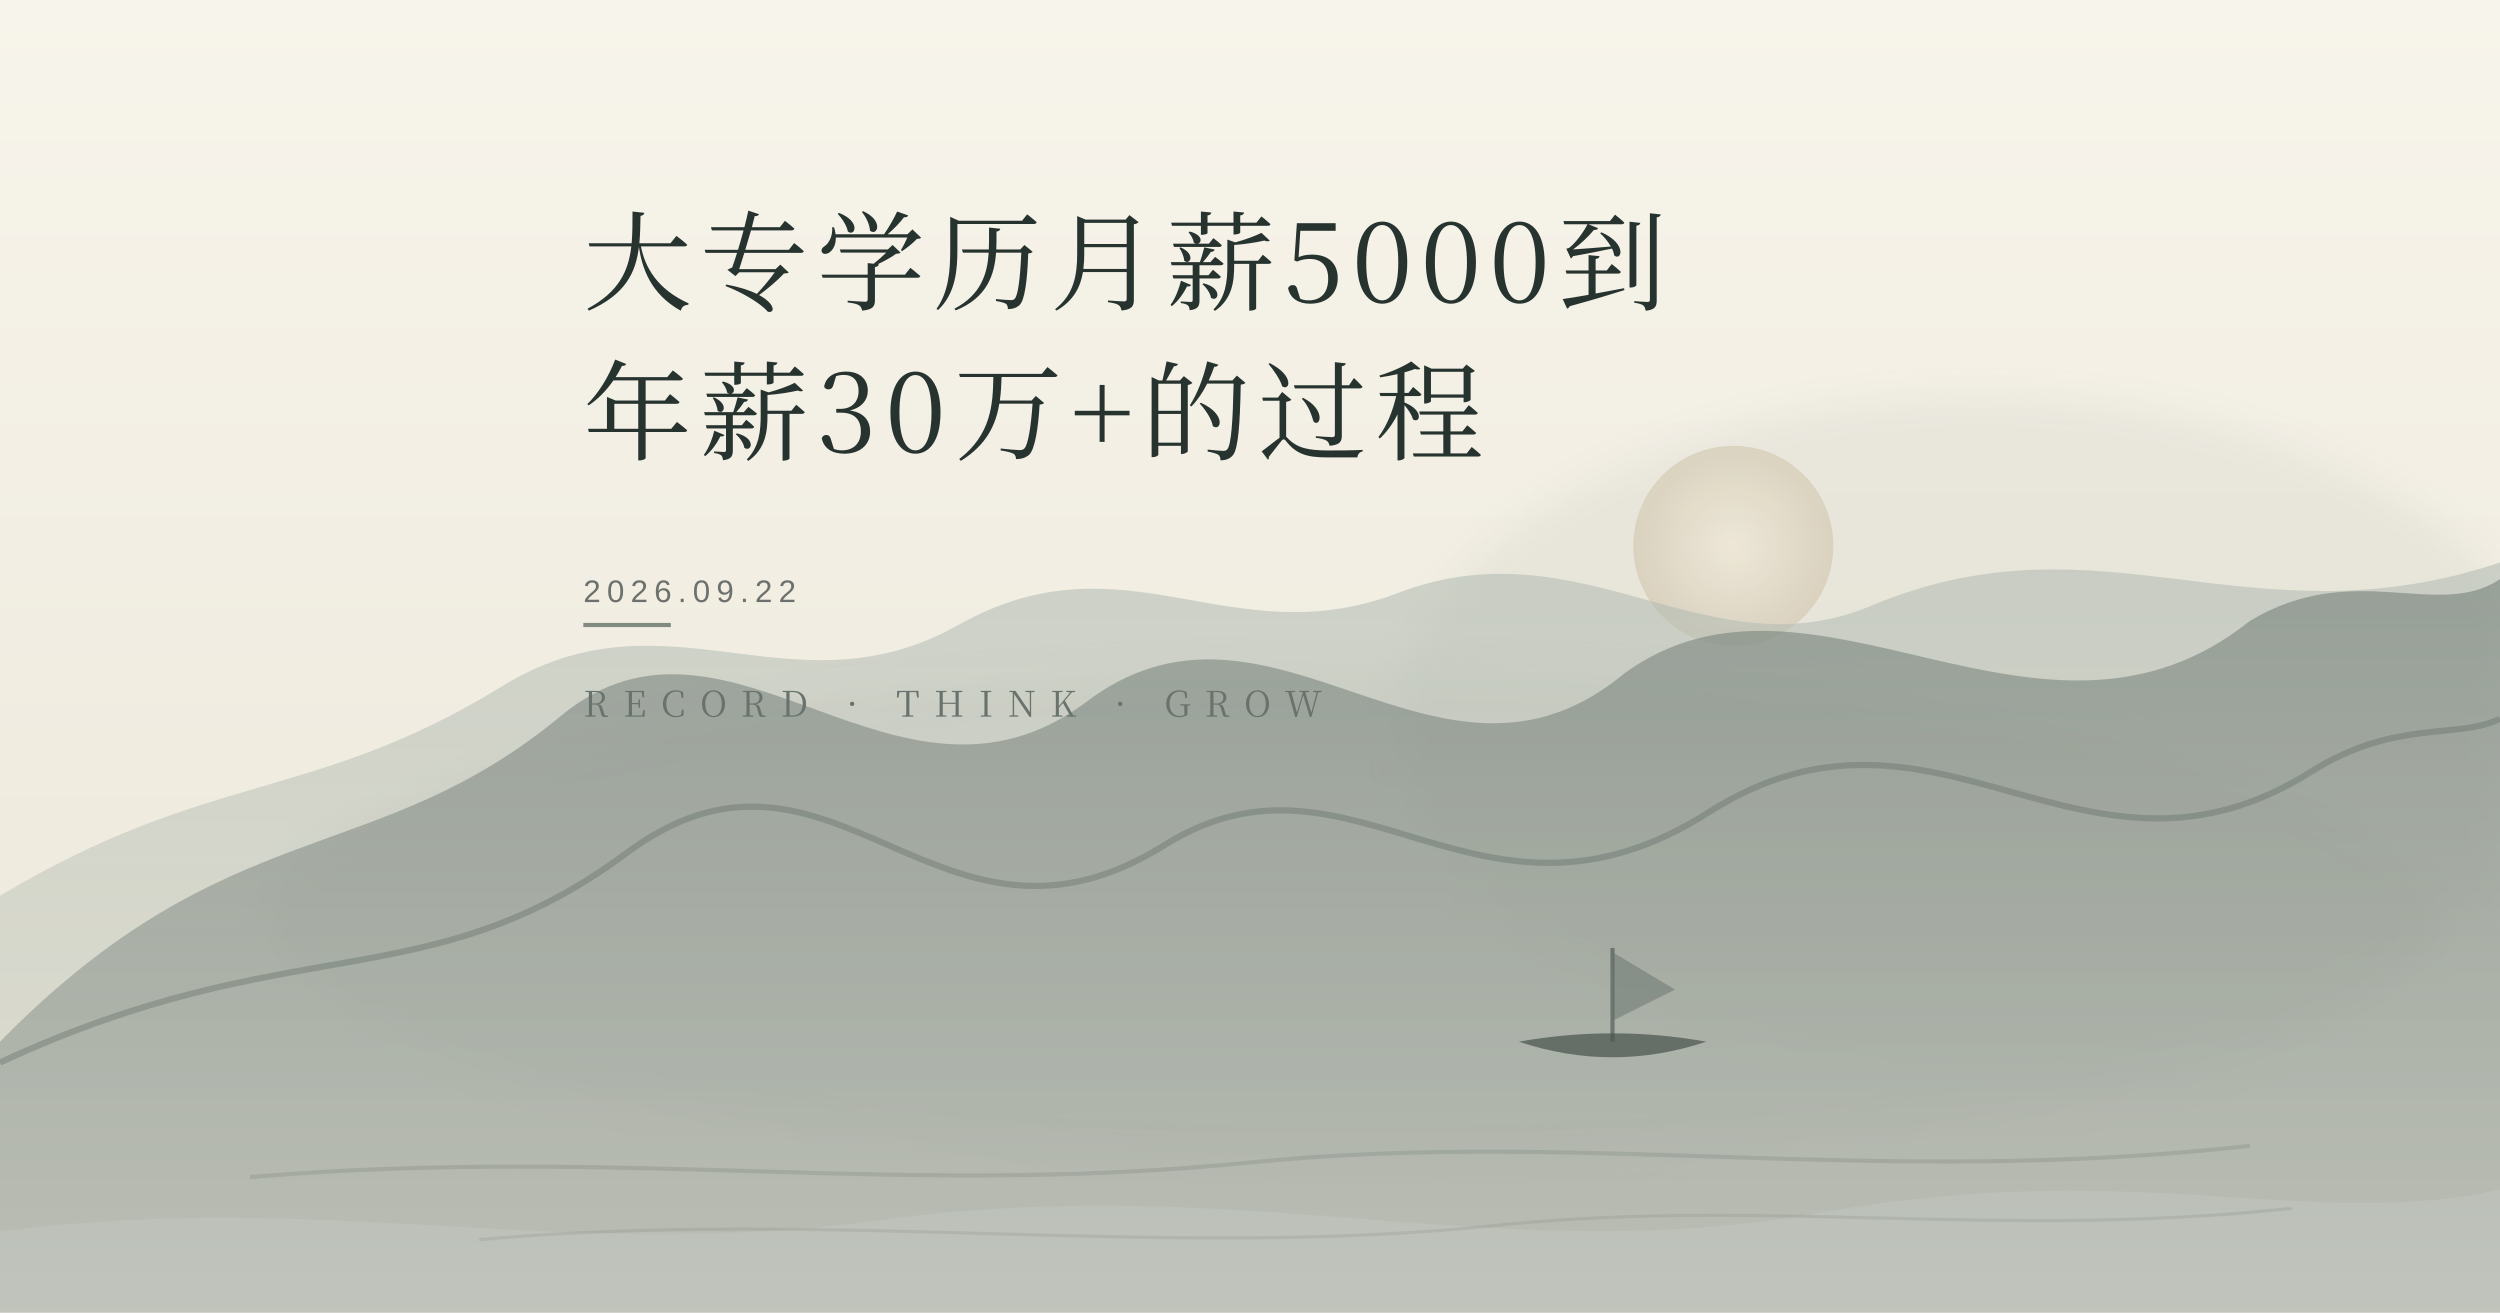
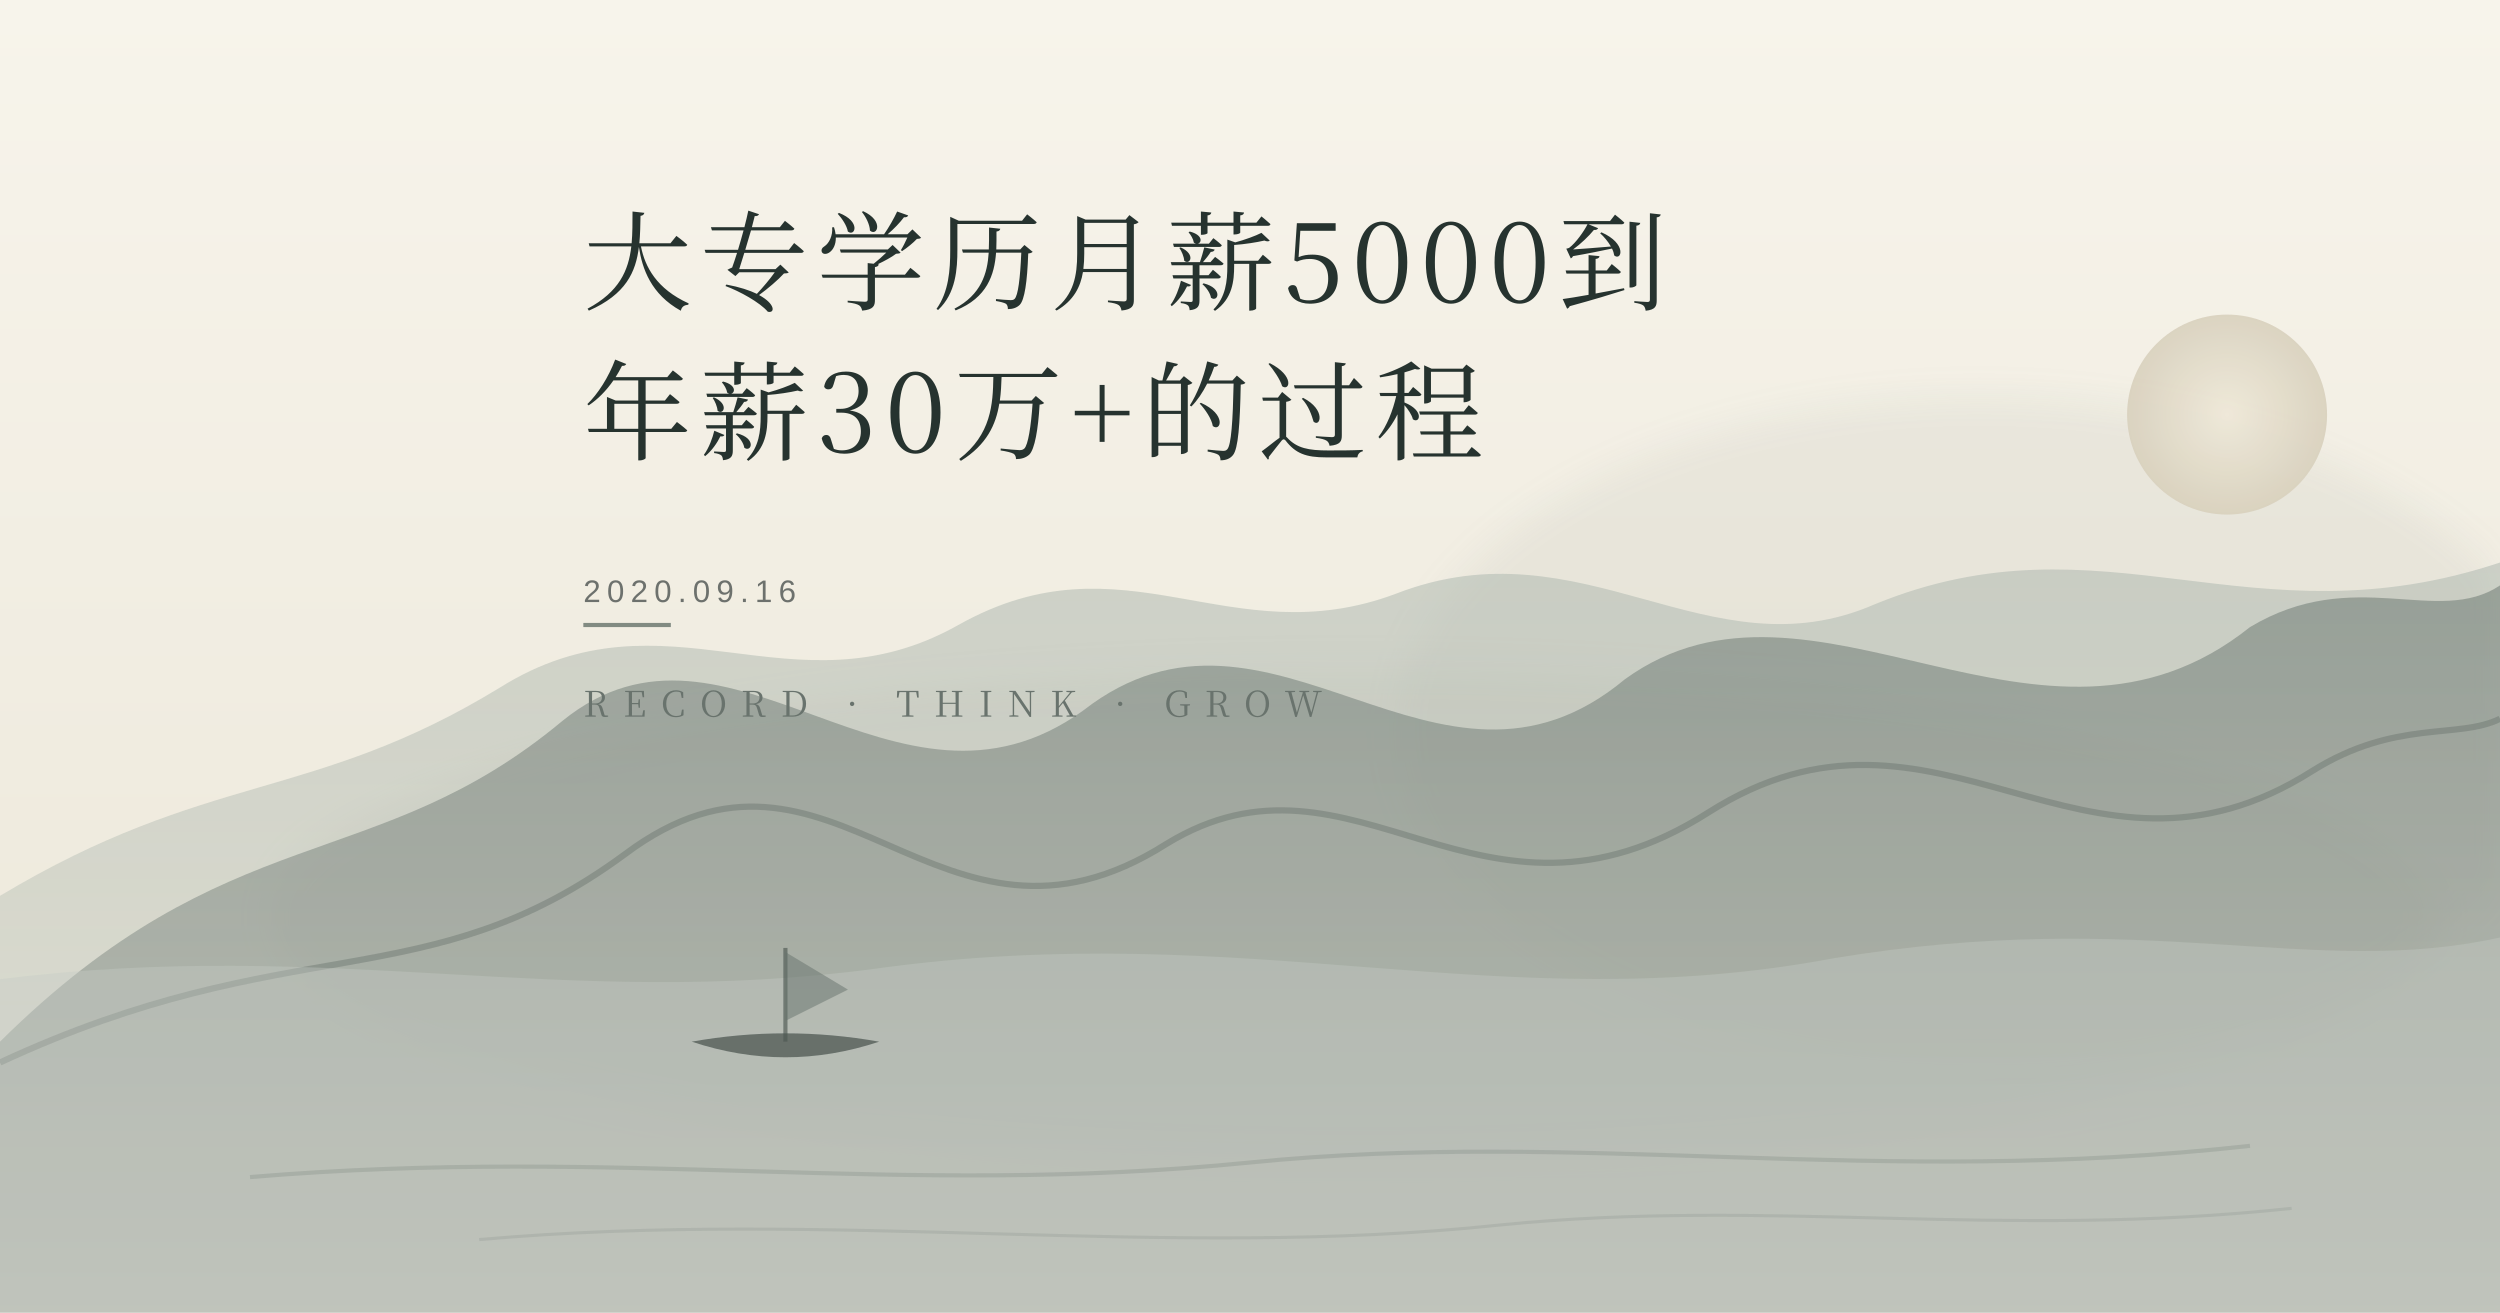
<svg xmlns="http://www.w3.org/2000/svg" width="1200" height="630" viewBox="0 0 1200 630">
  <defs>
    <linearGradient id="paper" x1="0" y1="0" x2="0" y2="1">
      <stop offset="0%" stop-color="#f7f4eb" />
      <stop offset="100%" stop-color="#ebe6d8" />
    </linearGradient>
    <linearGradient id="farMountain" x1="0" y1="0" x2="0" y2="1">
      <stop offset="0%" stop-color="#aeb8b0" />
      <stop offset="100%" stop-color="#d8d8cc" />
    </linearGradient>
    <linearGradient id="nearMountain" x1="0" y1="0" x2="0" y2="1">
      <stop offset="0%" stop-color="#69756f" />
      <stop offset="100%" stop-color="#9ba39b" />
    </linearGradient>
    <filter id="inkBlur">
      <feGaussianBlur stdDeviation="8" />
    </filter>
    <radialGradient id="moon">
      <stop offset="0%" stop-color="#eee8d8" />
      <stop offset="100%" stop-color="#d8d0bd" />
    </radialGradient>
    <style>

      .title {

        font-family:
          "Noto Serif CJK SC",
          "Source Han Serif SC",
          "Songti SC",
          "STSong",
          serif;

        font-size:
          52px;

        font-weight:
          500;

        letter-spacing:
          4px;

        fill:
          #26332f;
      }


      .subtitle {

        font-family:
          "Noto Serif CJK SC",
          "Source Han Serif SC",
          "Songti SC",
          "STSong",
          serif;

        font-size:
          17px;

        letter-spacing:
          7px;

        fill:
          #69736d;
      }


      .date {

        font-family:
          "Helvetica Neue",
          Arial,
          sans-serif;

        font-size:
          15px;

        letter-spacing:
          3px;

        fill:
          #6d716d;
      }

    </style>
  </defs>
  <rect x="0" y="0" width="1200" height="630" fill="url(#paper)" />
  <ellipse cx="650" cy="440" rx="520" ry="120" fill="#89958c" opacity="0.12" filter="url(#inkBlur)" />
  <ellipse cx="950" cy="350" rx="280" ry="160" fill="#738078" opacity="0.08" filter="url(#inkBlur)" />
-   <circle cx="832" cy="262" r="48" fill="url(#moon)" opacity="0.9" />
+   <circle cx="1069" cy="199" r="48" fill="url(#moon)" opacity="0.9" />
  <path d="       M0 430        C100 370         150 385         240 330        C320 280         380 345         460 300        C540 255         590 315         670 285        C760 250         820 325         900 290        C1010 245         1080 310         1200 270        L1200 630       L0 630       Z     " fill="url(#farMountain)" opacity="0.55" />
-   <path d="       M0 500        C110 388         180 418         270 343        C350 278         430 403         520 338        C610 268         690 398         780 323        C870 258         980 378         1080 298        C1130 268         1170 298         1200 278        L1200 630       L0 630       Z     " fill="url(#nearMountain)" opacity="0.52" />
+   <path d="       M0 500        C110 391         180 421         270 346        C350 281         430 406         520 341        C610 271         690 401         780 326        C870 261         980 381         1080 301        C1130 271         1170 301         1200 281        L1200 630       L0 630       Z     " fill="url(#nearMountain)" opacity="0.52" />
  <path d="       M0 510        C140 445         205 480         300 410        C400 335         450 475         560 405        C650 350         710 460         820 390        C930 320         1000 440         1110 370        C1150 345         1180 355         1200 345     " fill="none" stroke="#59645e" stroke-width="3" opacity="0.35" />
-   <path d="       M0 591        C160 571         270 606         420 586        C600 561         720 611         880 581        C1030 556         1110 591         1200 571        L1200 630       L0 630       Z     " fill="#c4cbc4" opacity="0.38" />
+   <path d="       M0 470        C160 450         270 485         420 465        C600 440         720 490         880 460        C1030 435         1110 470         1200 450        L1200 630       L0 630       Z     " fill="#c4cbc4" opacity="0.38" />
  <path d="       M120 565        C300 550         430 575         600 558        C760 542         900 570         1080 550     " fill="none" stroke="#77827b" stroke-width="2" opacity="0.28" />
  <path d="       M230 595        C400 580         560 605         720 588        C850 575         960 595         1100 580     " fill="none" stroke="#77827b" stroke-width="1.5" opacity="0.20" />
  <text x="280" y="145" class="title">大专学历月薪5000到</text>
  <text x="280" y="217" class="title">年薪30万+的过程</text>
  <rect x="280" y="299" width="42" height="2" fill="#52615a" opacity="0.7" />
  <text x="280" y="344" class="subtitle">RECORD · THINK · GROW</text>
-   <text x="280" y="289" class="date">2026.09.22</text>
-   <path d="       M729 500        Q774 492         819 500        Q774 515         729 500        Z     " fill="#4d5752" opacity="0.75" />
-   <line x1="774" y1="500" x2="774" y2="455" stroke="#4d5752" stroke-width="2" opacity="0.65" />
-   <path d="       M774 457       L774 490       L804 475       Z     " fill="#66716b" opacity="0.5" />
+   <text x="280" y="289" class="date">2020.09.16</text>
+   <path d="       M332 500        Q377 492         422 500        Q377 515         332 500        Z     " fill="#4d5752" opacity="0.75" />
+   <line x1="377" y1="500" x2="377" y2="455" stroke="#4d5752" stroke-width="2" opacity="0.65" />
+   <path d="       M377 457       L377 490       L407 475       Z     " fill="#66716b" opacity="0.5" />
</svg>
